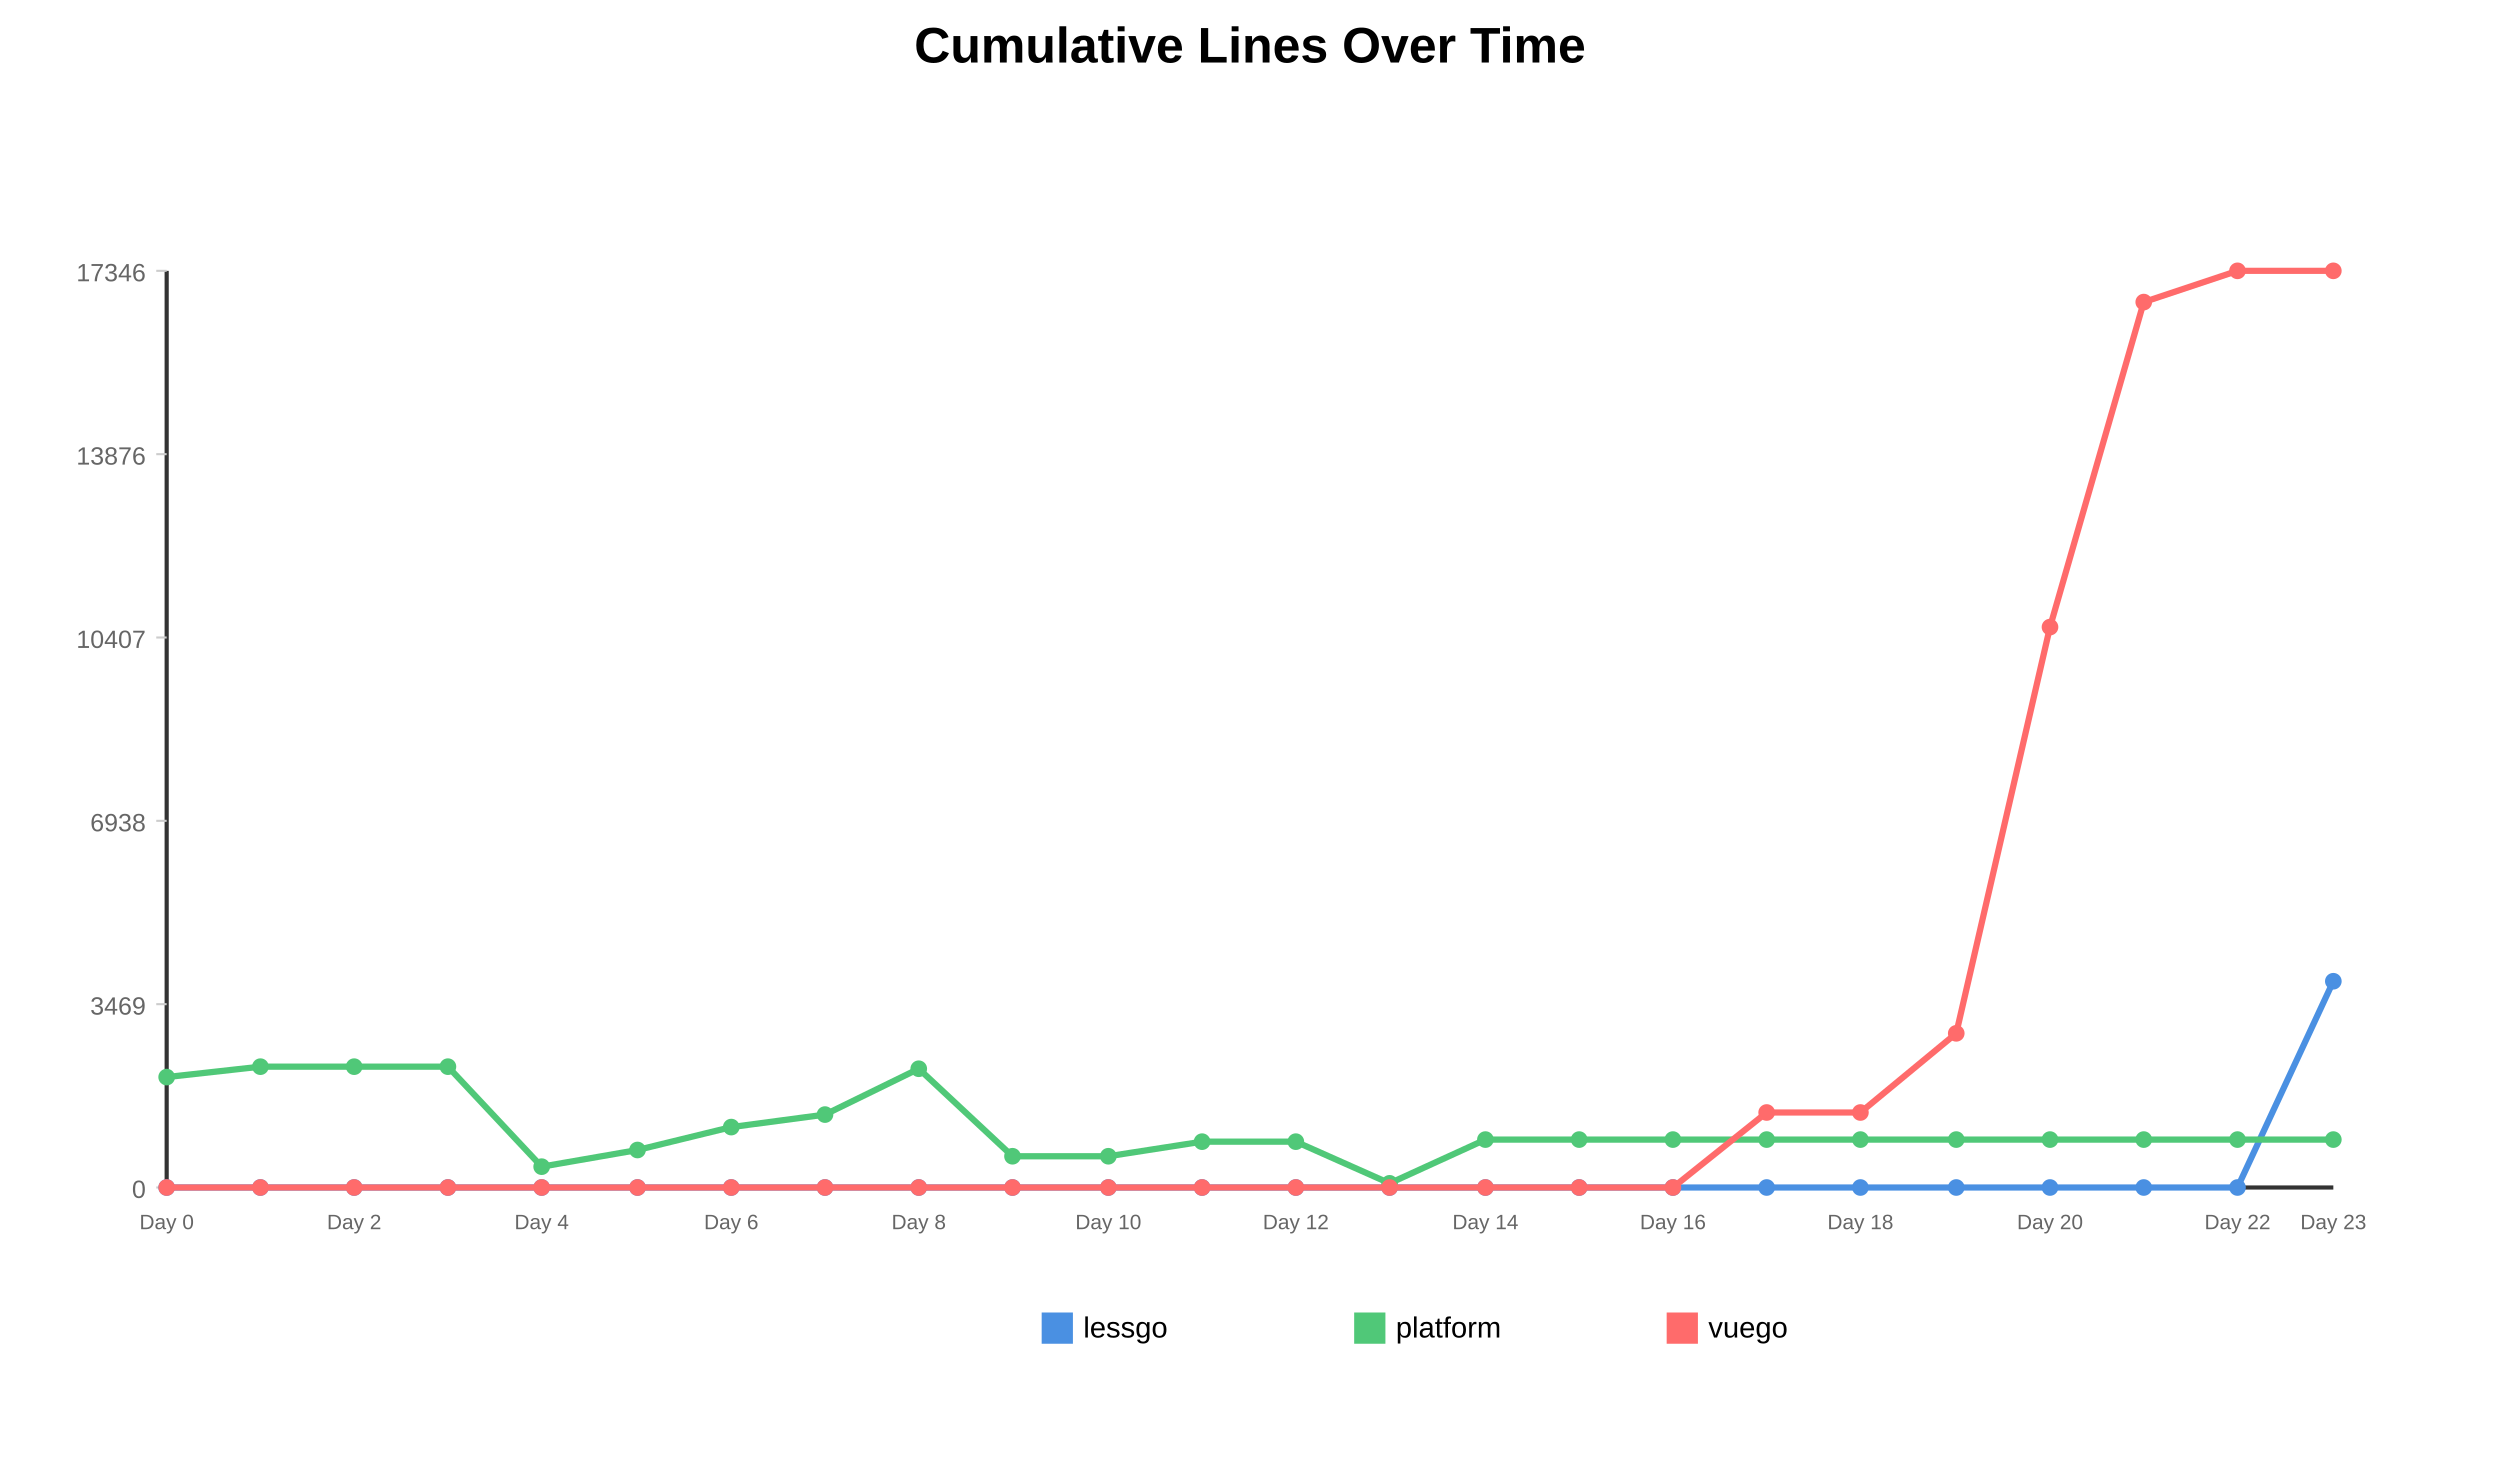
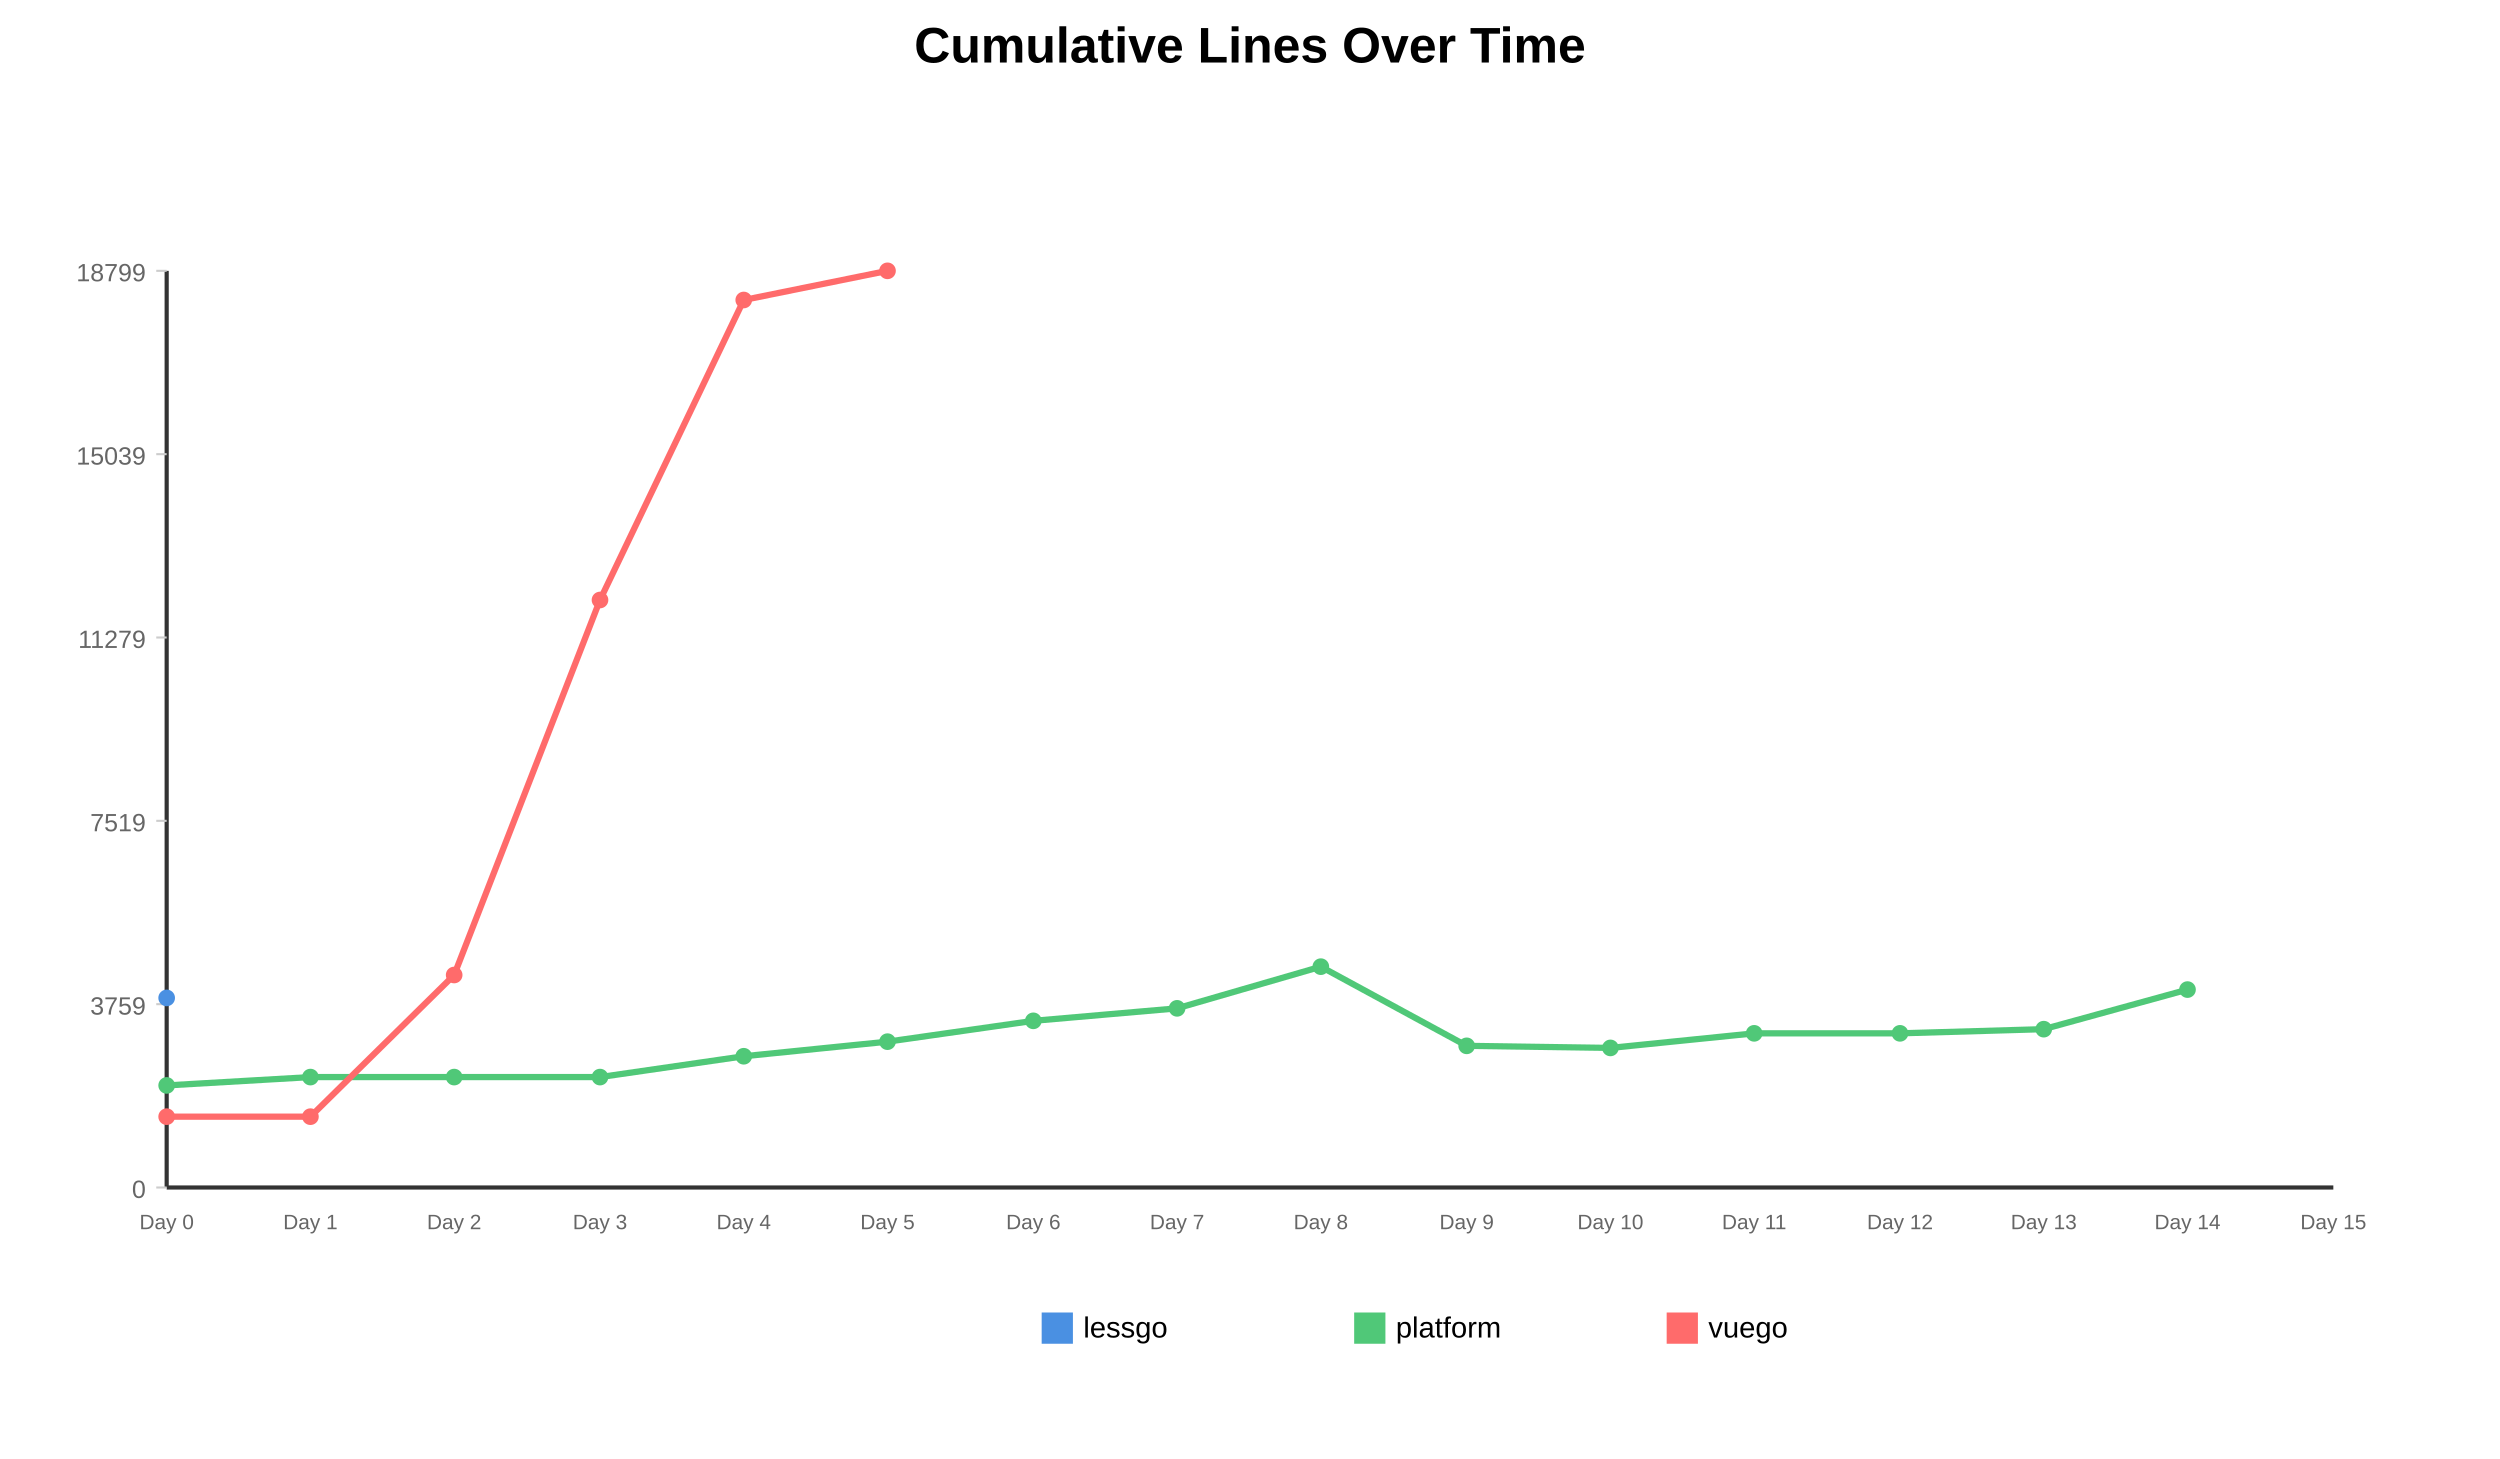
<svg xmlns="http://www.w3.org/2000/svg" width="1200" height="700">
  <text x="600" y="30" text-anchor="middle" font-family="Arial, sans-serif" font-size="24" font-weight="bold">Cumulative Lines Over Time</text>
  <g transform="translate(80,130)">
    <line x1="0" y1="440" x2="1040" y2="440" stroke="#333" stroke-width="2" />
    <line x1="0" y1="0" x2="0" y2="440" stroke="#333" stroke-width="2" />
    <text x="-10" y="445" text-anchor="end" font-family="Arial, sans-serif" font-size="12" fill="#666">0</text>
    <line x1="-5" y1="440" x2="0" y2="440" stroke="#ccc" stroke-width="1" />
-     <text x="-10" y="357" text-anchor="end" font-family="Arial, sans-serif" font-size="12" fill="#666">3469</text>
+     <text x="-10" y="357" text-anchor="end" font-family="Arial, sans-serif" font-size="12" fill="#666">3759</text>
    <line x1="-5" y1="352" x2="0" y2="352" stroke="#ccc" stroke-width="1" />
-     <text x="-10" y="269" text-anchor="end" font-family="Arial, sans-serif" font-size="12" fill="#666">6938</text>
+     <text x="-10" y="269" text-anchor="end" font-family="Arial, sans-serif" font-size="12" fill="#666">7519</text>
    <line x1="-5" y1="264" x2="0" y2="264" stroke="#ccc" stroke-width="1" />
-     <text x="-10" y="181" text-anchor="end" font-family="Arial, sans-serif" font-size="12" fill="#666">10407</text>
+     <text x="-10" y="181" text-anchor="end" font-family="Arial, sans-serif" font-size="12" fill="#666">11279</text>
    <line x1="-5" y1="176" x2="0" y2="176" stroke="#ccc" stroke-width="1" />
-     <text x="-10" y="93" text-anchor="end" font-family="Arial, sans-serif" font-size="12" fill="#666">13876</text>
+     <text x="-10" y="93" text-anchor="end" font-family="Arial, sans-serif" font-size="12" fill="#666">15039</text>
    <line x1="-5" y1="88" x2="0" y2="88" stroke="#ccc" stroke-width="1" />
-     <text x="-10" y="5" text-anchor="end" font-family="Arial, sans-serif" font-size="12" fill="#666">17346</text>
+     <text x="-10" y="5" text-anchor="end" font-family="Arial, sans-serif" font-size="12" fill="#666">18799</text>
    <line x1="-5" y1="0" x2="0" y2="0" stroke="#ccc" stroke-width="1" />
    <text x="0" y="460" text-anchor="middle" font-family="Arial, sans-serif" font-size="10" fill="#666">Day 0</text>
-     <text x="90" y="460" text-anchor="middle" font-family="Arial, sans-serif" font-size="10" fill="#666">Day 2</text>
-     <text x="180" y="460" text-anchor="middle" font-family="Arial, sans-serif" font-size="10" fill="#666">Day 4</text>
-     <text x="271" y="460" text-anchor="middle" font-family="Arial, sans-serif" font-size="10" fill="#666">Day 6</text>
-     <text x="361" y="460" text-anchor="middle" font-family="Arial, sans-serif" font-size="10" fill="#666">Day 8</text>
-     <text x="452" y="460" text-anchor="middle" font-family="Arial, sans-serif" font-size="10" fill="#666">Day 10</text>
-     <text x="542" y="460" text-anchor="middle" font-family="Arial, sans-serif" font-size="10" fill="#666">Day 12</text>
-     <text x="633" y="460" text-anchor="middle" font-family="Arial, sans-serif" font-size="10" fill="#666">Day 14</text>
-     <text x="723" y="460" text-anchor="middle" font-family="Arial, sans-serif" font-size="10" fill="#666">Day 16</text>
-     <text x="813" y="460" text-anchor="middle" font-family="Arial, sans-serif" font-size="10" fill="#666">Day 18</text>
-     <text x="904" y="460" text-anchor="middle" font-family="Arial, sans-serif" font-size="10" fill="#666">Day 20</text>
-     <text x="994" y="460" text-anchor="middle" font-family="Arial, sans-serif" font-size="10" fill="#666">Day 22</text>
-     <text x="1040" y="460" text-anchor="middle" font-family="Arial, sans-serif" font-size="10" fill="#666">Day 23</text>
-     <polyline points="0,440 45,440 90,440 135,440 180,440 226,440 271,440 316,440 361,440 406,440 452,440 497,440 542,440 587,440 633,440 678,440 723,440 768,440 813,440 859,440 904,440 949,440 994,440 1040,341 " fill="none" stroke="#4A90E2" stroke-width="3" />
-     <circle cx="0" cy="440" r="4" fill="#4A90E2" />
-     <circle cx="45" cy="440" r="4" fill="#4A90E2" />
-     <circle cx="90" cy="440" r="4" fill="#4A90E2" />
-     <circle cx="135" cy="440" r="4" fill="#4A90E2" />
-     <circle cx="180" cy="440" r="4" fill="#4A90E2" />
-     <circle cx="226" cy="440" r="4" fill="#4A90E2" />
-     <circle cx="271" cy="440" r="4" fill="#4A90E2" />
-     <circle cx="316" cy="440" r="4" fill="#4A90E2" />
-     <circle cx="361" cy="440" r="4" fill="#4A90E2" />
-     <circle cx="406" cy="440" r="4" fill="#4A90E2" />
-     <circle cx="452" cy="440" r="4" fill="#4A90E2" />
-     <circle cx="497" cy="440" r="4" fill="#4A90E2" />
-     <circle cx="542" cy="440" r="4" fill="#4A90E2" />
-     <circle cx="587" cy="440" r="4" fill="#4A90E2" />
-     <circle cx="633" cy="440" r="4" fill="#4A90E2" />
-     <circle cx="678" cy="440" r="4" fill="#4A90E2" />
-     <circle cx="723" cy="440" r="4" fill="#4A90E2" />
-     <circle cx="768" cy="440" r="4" fill="#4A90E2" />
-     <circle cx="813" cy="440" r="4" fill="#4A90E2" />
-     <circle cx="859" cy="440" r="4" fill="#4A90E2" />
-     <circle cx="904" cy="440" r="4" fill="#4A90E2" />
-     <circle cx="949" cy="440" r="4" fill="#4A90E2" />
-     <circle cx="994" cy="440" r="4" fill="#4A90E2" />
-     <circle cx="1040" cy="341" r="4" fill="#4A90E2" />
-     <polyline points="0,387 45,382 90,382 135,382 180,430 226,422 271,411 316,405 361,383 406,425 452,425 497,418 542,418 587,438 633,417 678,417 723,417 768,417 813,417 859,417 904,417 949,417 994,417 1040,417 " fill="none" stroke="#50C878" stroke-width="3" />
-     <circle cx="0" cy="387" r="4" fill="#50C878" />
-     <circle cx="45" cy="382" r="4" fill="#50C878" />
-     <circle cx="90" cy="382" r="4" fill="#50C878" />
-     <circle cx="135" cy="382" r="4" fill="#50C878" />
-     <circle cx="180" cy="430" r="4" fill="#50C878" />
-     <circle cx="226" cy="422" r="4" fill="#50C878" />
-     <circle cx="271" cy="411" r="4" fill="#50C878" />
-     <circle cx="316" cy="405" r="4" fill="#50C878" />
-     <circle cx="361" cy="383" r="4" fill="#50C878" />
-     <circle cx="406" cy="425" r="4" fill="#50C878" />
-     <circle cx="452" cy="425" r="4" fill="#50C878" />
-     <circle cx="497" cy="418" r="4" fill="#50C878" />
-     <circle cx="542" cy="418" r="4" fill="#50C878" />
-     <circle cx="587" cy="438" r="4" fill="#50C878" />
-     <circle cx="633" cy="417" r="4" fill="#50C878" />
-     <circle cx="678" cy="417" r="4" fill="#50C878" />
-     <circle cx="723" cy="417" r="4" fill="#50C878" />
-     <circle cx="768" cy="417" r="4" fill="#50C878" />
-     <circle cx="813" cy="417" r="4" fill="#50C878" />
-     <circle cx="859" cy="417" r="4" fill="#50C878" />
-     <circle cx="904" cy="417" r="4" fill="#50C878" />
-     <circle cx="949" cy="417" r="4" fill="#50C878" />
-     <circle cx="994" cy="417" r="4" fill="#50C878" />
-     <circle cx="1040" cy="417" r="4" fill="#50C878" />
-     <polyline points="0,440 45,440 90,440 135,440 180,440 226,440 271,440 316,440 361,440 406,440 452,440 497,440 542,440 587,440 633,440 678,440 723,440 768,404 813,404 859,366 904,171 949,15 994,0 1040,0 " fill="none" stroke="#FF6B6B" stroke-width="3" />
-     <circle cx="0" cy="440" r="4" fill="#FF6B6B" />
-     <circle cx="45" cy="440" r="4" fill="#FF6B6B" />
-     <circle cx="90" cy="440" r="4" fill="#FF6B6B" />
-     <circle cx="135" cy="440" r="4" fill="#FF6B6B" />
-     <circle cx="180" cy="440" r="4" fill="#FF6B6B" />
-     <circle cx="226" cy="440" r="4" fill="#FF6B6B" />
-     <circle cx="271" cy="440" r="4" fill="#FF6B6B" />
-     <circle cx="316" cy="440" r="4" fill="#FF6B6B" />
-     <circle cx="361" cy="440" r="4" fill="#FF6B6B" />
-     <circle cx="406" cy="440" r="4" fill="#FF6B6B" />
-     <circle cx="452" cy="440" r="4" fill="#FF6B6B" />
-     <circle cx="497" cy="440" r="4" fill="#FF6B6B" />
-     <circle cx="542" cy="440" r="4" fill="#FF6B6B" />
-     <circle cx="587" cy="440" r="4" fill="#FF6B6B" />
-     <circle cx="633" cy="440" r="4" fill="#FF6B6B" />
-     <circle cx="678" cy="440" r="4" fill="#FF6B6B" />
-     <circle cx="723" cy="440" r="4" fill="#FF6B6B" />
-     <circle cx="768" cy="404" r="4" fill="#FF6B6B" />
-     <circle cx="813" cy="404" r="4" fill="#FF6B6B" />
-     <circle cx="859" cy="366" r="4" fill="#FF6B6B" />
-     <circle cx="904" cy="171" r="4" fill="#FF6B6B" />
-     <circle cx="949" cy="15" r="4" fill="#FF6B6B" />
-     <circle cx="994" cy="0" r="4" fill="#FF6B6B" />
-     <circle cx="1040" cy="0" r="4" fill="#FF6B6B" />
+     <text x="69" y="460" text-anchor="middle" font-family="Arial, sans-serif" font-size="10" fill="#666">Day 1</text>
+     <text x="138" y="460" text-anchor="middle" font-family="Arial, sans-serif" font-size="10" fill="#666">Day 2</text>
+     <text x="208" y="460" text-anchor="middle" font-family="Arial, sans-serif" font-size="10" fill="#666">Day 3</text>
+     <text x="277" y="460" text-anchor="middle" font-family="Arial, sans-serif" font-size="10" fill="#666">Day 4</text>
+     <text x="346" y="460" text-anchor="middle" font-family="Arial, sans-serif" font-size="10" fill="#666">Day 5</text>
+     <text x="416" y="460" text-anchor="middle" font-family="Arial, sans-serif" font-size="10" fill="#666">Day 6</text>
+     <text x="485" y="460" text-anchor="middle" font-family="Arial, sans-serif" font-size="10" fill="#666">Day 7</text>
+     <text x="554" y="460" text-anchor="middle" font-family="Arial, sans-serif" font-size="10" fill="#666">Day 8</text>
+     <text x="624" y="460" text-anchor="middle" font-family="Arial, sans-serif" font-size="10" fill="#666">Day 9</text>
+     <text x="693" y="460" text-anchor="middle" font-family="Arial, sans-serif" font-size="10" fill="#666">Day 10</text>
+     <text x="762" y="460" text-anchor="middle" font-family="Arial, sans-serif" font-size="10" fill="#666">Day 11</text>
+     <text x="832" y="460" text-anchor="middle" font-family="Arial, sans-serif" font-size="10" fill="#666">Day 12</text>
+     <text x="901" y="460" text-anchor="middle" font-family="Arial, sans-serif" font-size="10" fill="#666">Day 13</text>
+     <text x="970" y="460" text-anchor="middle" font-family="Arial, sans-serif" font-size="10" fill="#666">Day 14</text>
+     <text x="1040" y="460" text-anchor="middle" font-family="Arial, sans-serif" font-size="10" fill="#666">Day 15</text>
+     <polyline points="0,349 " fill="none" stroke="#4A90E2" stroke-width="3" />
+     <circle cx="0" cy="349" r="4" fill="#4A90E2" />
+     <polyline points="0,391 69,387 138,387 208,387 277,377 346,370 416,360 485,354 554,334 624,372 693,373 762,366 832,366 901,364 970,345 " fill="none" stroke="#50C878" stroke-width="3" />
+     <circle cx="0" cy="391" r="4" fill="#50C878" />
+     <circle cx="69" cy="387" r="4" fill="#50C878" />
+     <circle cx="138" cy="387" r="4" fill="#50C878" />
+     <circle cx="208" cy="387" r="4" fill="#50C878" />
+     <circle cx="277" cy="377" r="4" fill="#50C878" />
+     <circle cx="346" cy="370" r="4" fill="#50C878" />
+     <circle cx="416" cy="360" r="4" fill="#50C878" />
+     <circle cx="485" cy="354" r="4" fill="#50C878" />
+     <circle cx="554" cy="334" r="4" fill="#50C878" />
+     <circle cx="624" cy="372" r="4" fill="#50C878" />
+     <circle cx="693" cy="373" r="4" fill="#50C878" />
+     <circle cx="762" cy="366" r="4" fill="#50C878" />
+     <circle cx="832" cy="366" r="4" fill="#50C878" />
+     <circle cx="901" cy="364" r="4" fill="#50C878" />
+     <circle cx="970" cy="345" r="4" fill="#50C878" />
+     <polyline points="0,406 69,406 138,338 208,158 277,14 346,0 " fill="none" stroke="#FF6B6B" stroke-width="3" />
+     <circle cx="0" cy="406" r="4" fill="#FF6B6B" />
+     <circle cx="69" cy="406" r="4" fill="#FF6B6B" />
+     <circle cx="138" cy="338" r="4" fill="#FF6B6B" />
+     <circle cx="208" cy="158" r="4" fill="#FF6B6B" />
+     <circle cx="277" cy="14" r="4" fill="#FF6B6B" />
+     <circle cx="346" cy="0" r="4" fill="#FF6B6B" />
  </g>
  <g transform="translate(500,630)">
    <rect x="0" y="0" width="15" height="15" fill="#4A90E2" />
    <text x="20" y="12" font-family="Arial, sans-serif" font-size="14">lessgo</text>
    <rect x="150" y="0" width="15" height="15" fill="#50C878" />
    <text x="170" y="12" font-family="Arial, sans-serif" font-size="14">platform</text>
    <rect x="300" y="0" width="15" height="15" fill="#FF6B6B" />
    <text x="320" y="12" font-family="Arial, sans-serif" font-size="14">vuego</text>
  </g>
</svg>
